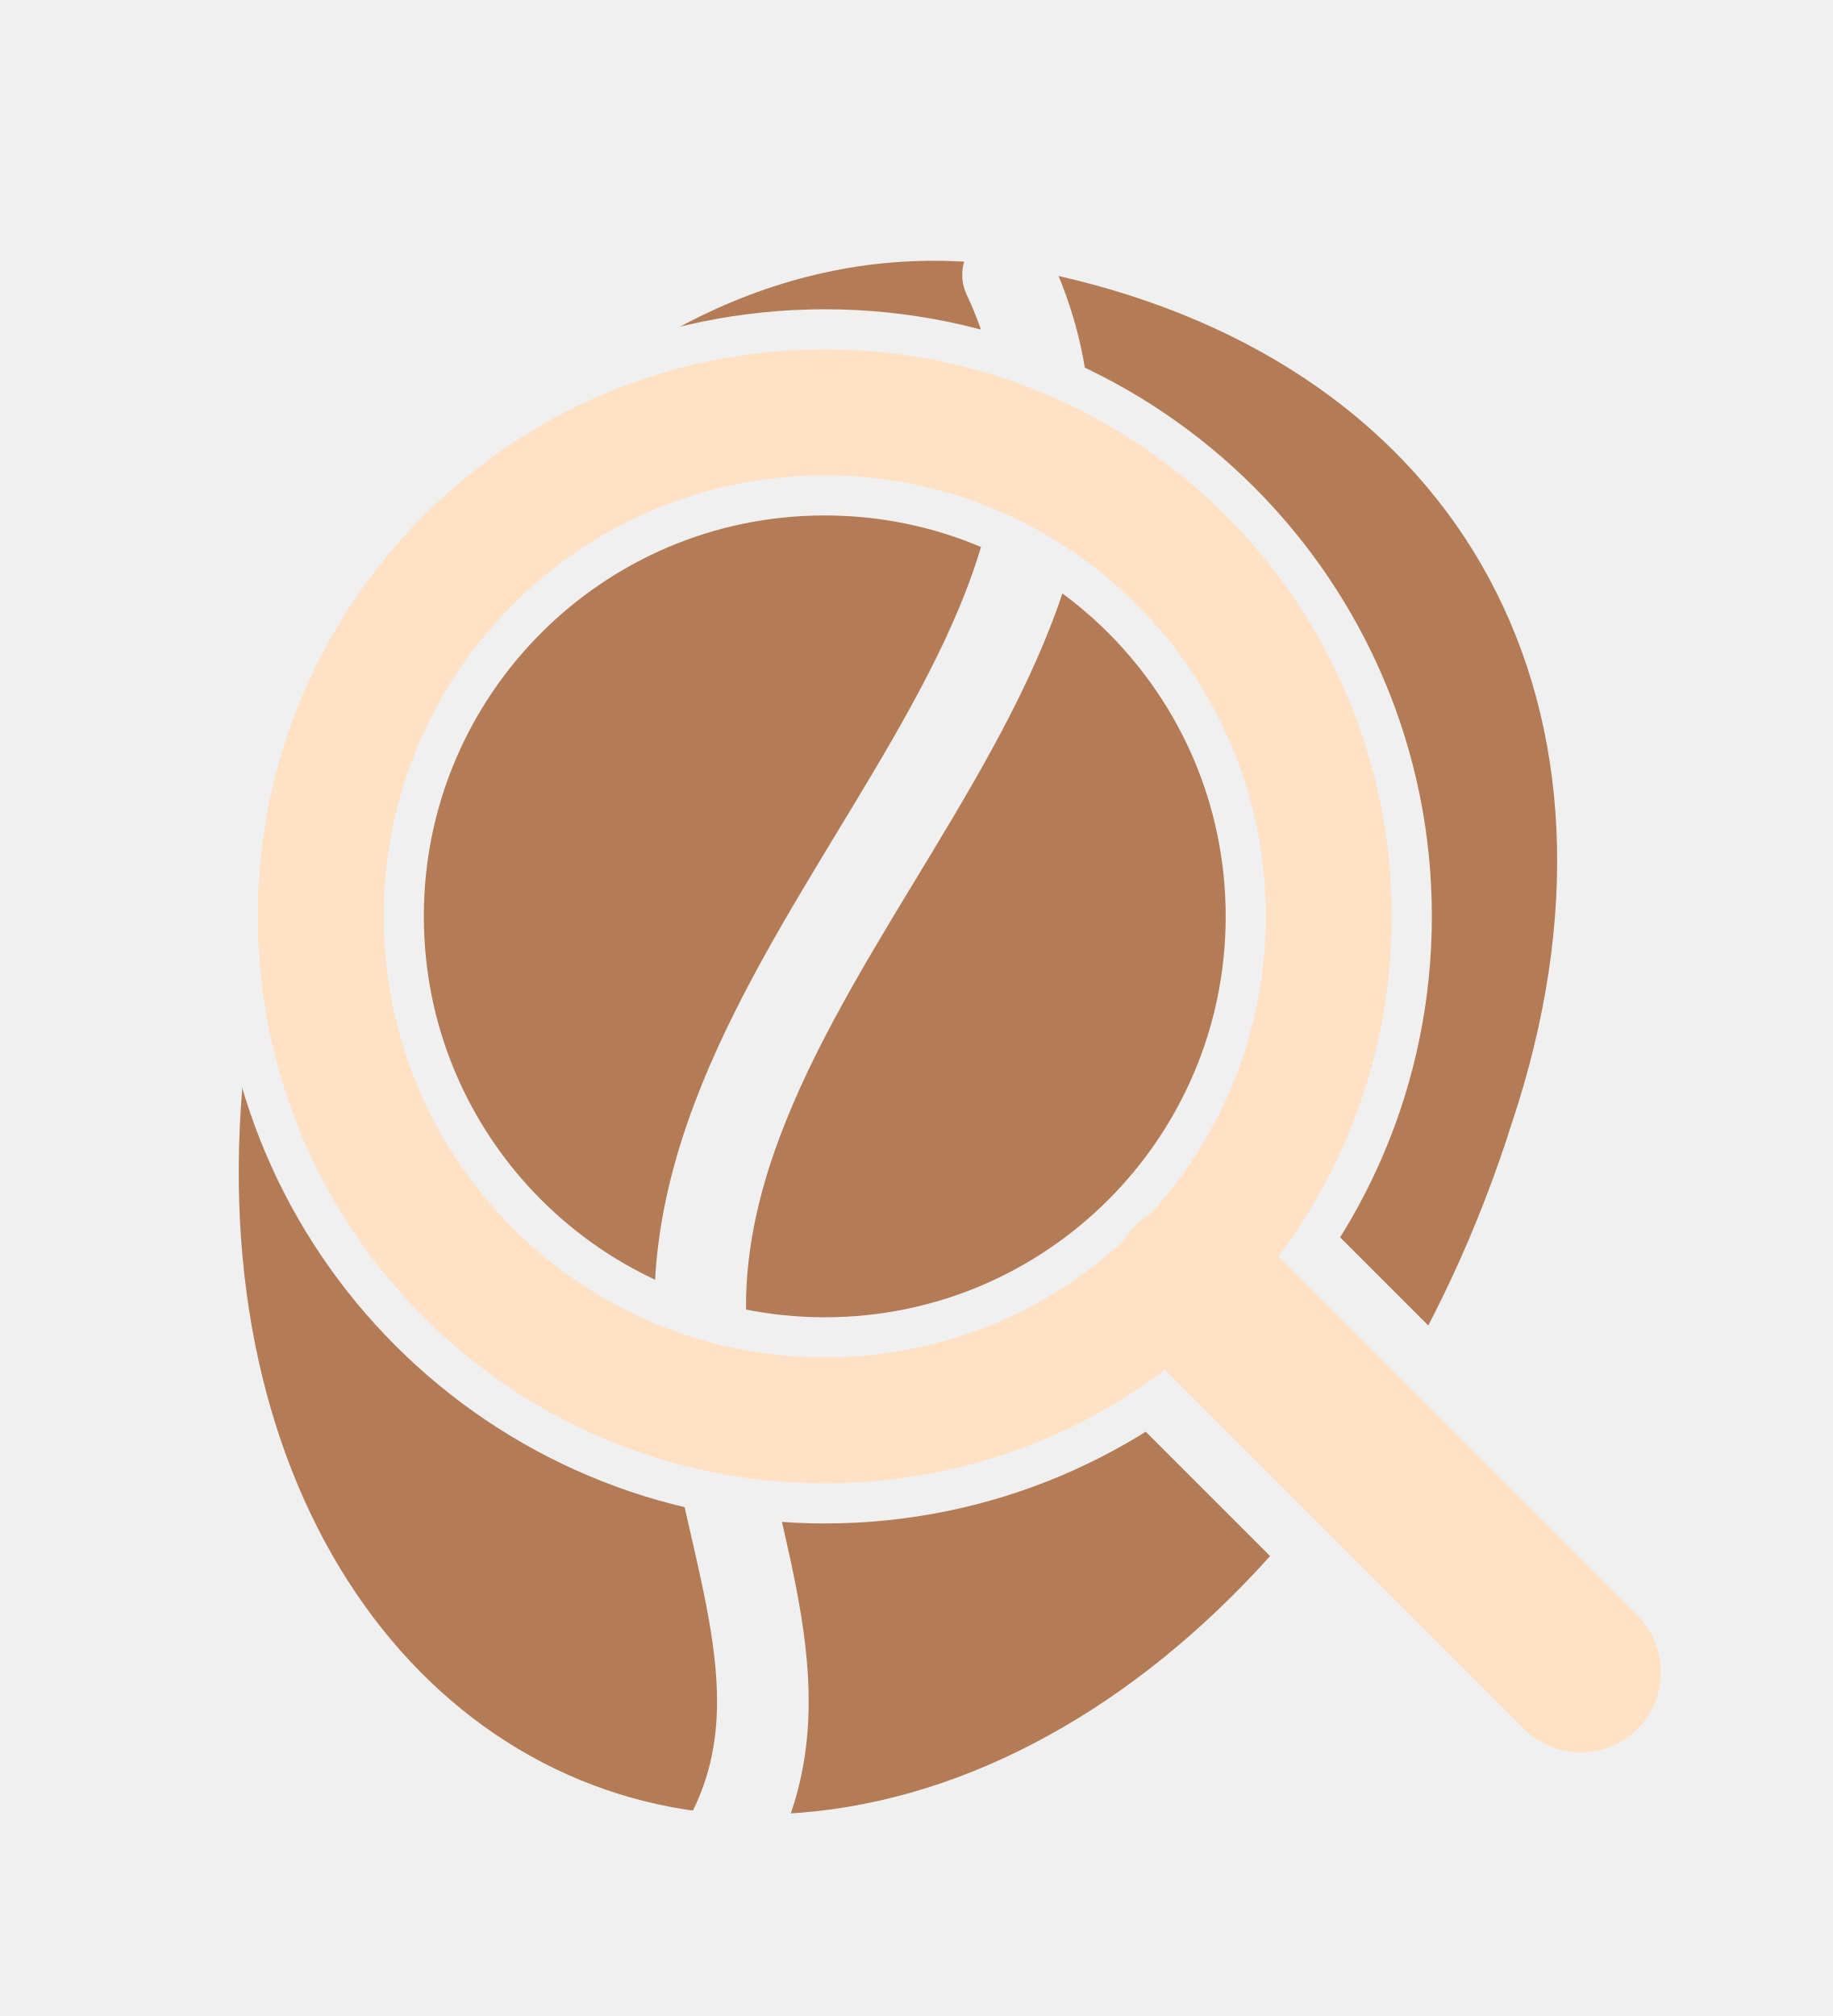
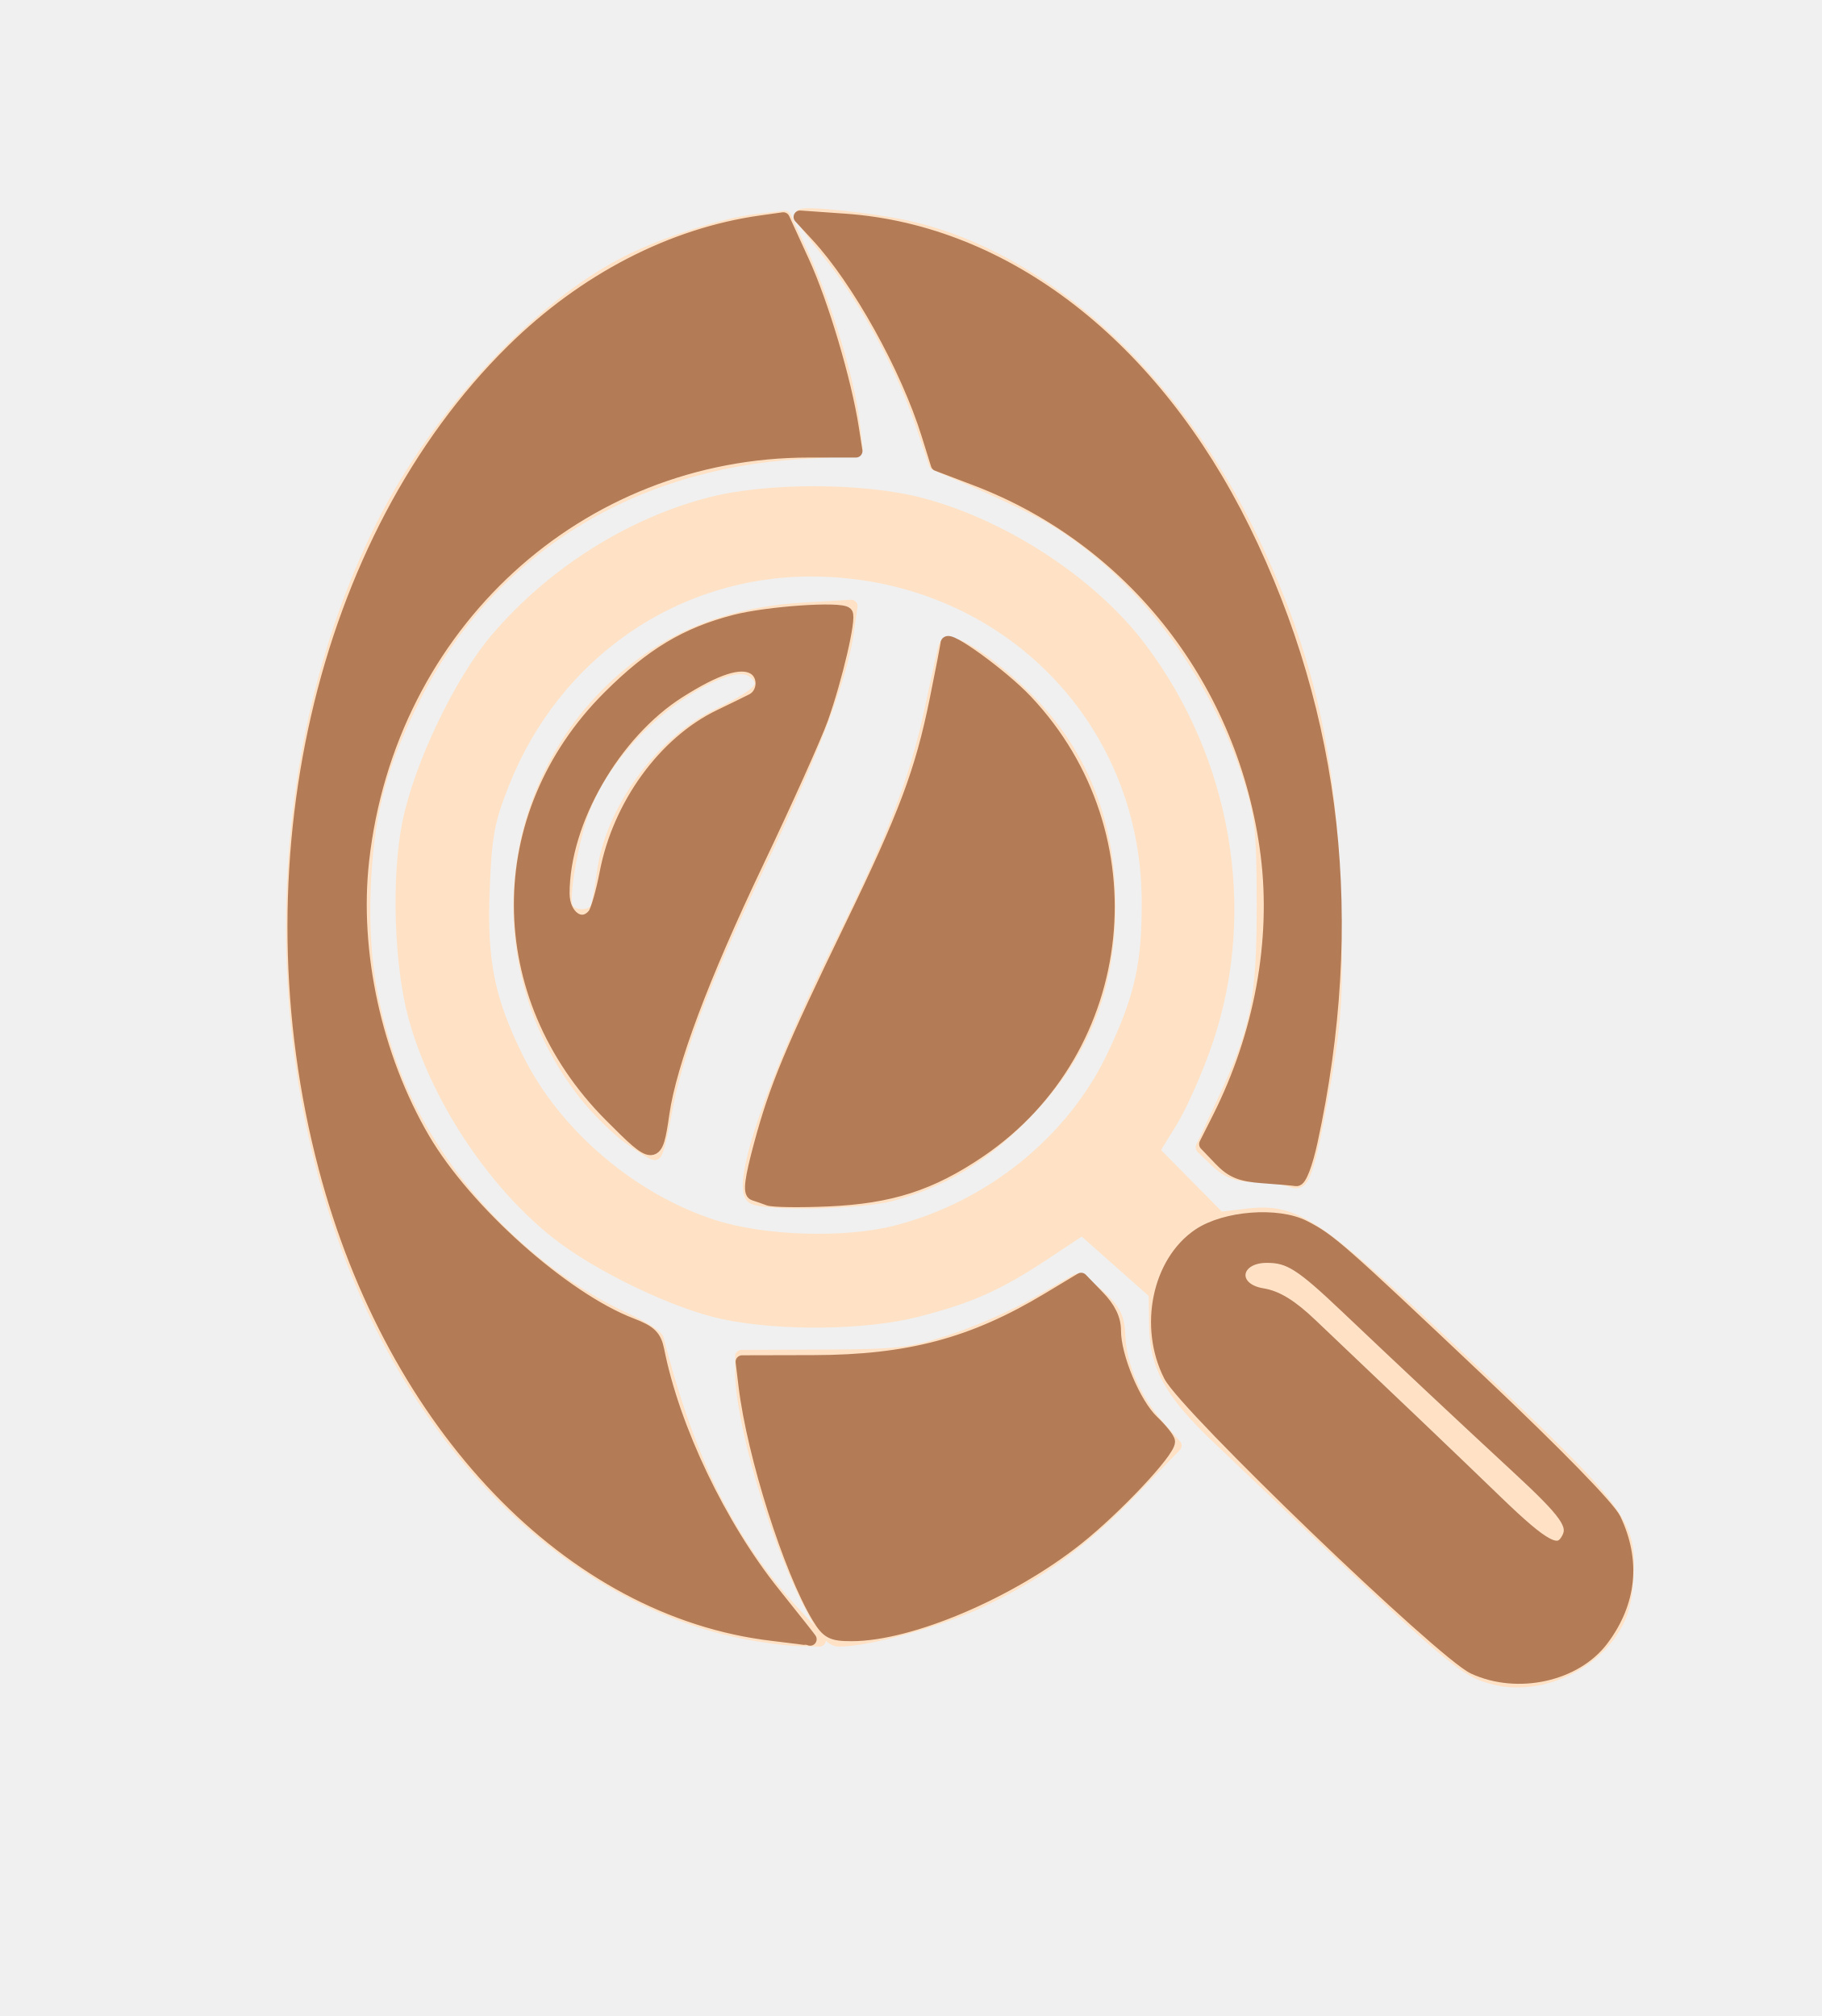
- <svg xmlns="http://www.w3.org/2000/svg" viewBox="0 0 80 88" shape-rendering="geometricPrecision">
-   <mask id="cut" maskUnits="userSpaceOnUse" x="0" y="0" width="80" height="88">
-     <rect width="80" height="88" fill="white" />
-     <path d="M44 12C52 29 27 43 31 61c1 7 4 13 1 19" fill="none" stroke="black" stroke-width="4" stroke-linecap="round" />
-     <circle cx="36" cy="40" r="22" fill="none" stroke="black" stroke-width="9" />
-     <path d="m53 57 16 16" stroke="black" stroke-width="12" stroke-linecap="round" />
-   </mask>
-   <path d="M46 12C29 8 14 24 11 44c-3 19 6 33 19 35 15 2 30-11 36-30 6-18-2-33-20-37Z" fill="#b47c56" mask="url(#cut)" />
-   <circle cx="36" cy="40" r="22" fill="none" stroke="#ffe2c5" stroke-width="5.5" />
-   <path d="m52 56 17 17" fill="none" stroke="#ffe2c5" stroke-width="7" stroke-linecap="round" />
+ <svg xmlns="http://www.w3.org/2000/svg" version="1.1" id="svg1" width="337" height="373" viewBox="0 0 337 373">
+   <defs id="defs1" />
+   <g id="g1">
+     <g id="g2" transform="translate(9.168176,-12.54593)">
+       <path fill="#ffe2c5" stroke="#ffe2c5" stroke-width="2.4" stroke-linejoin="round" paint-order="stroke fill" d="m 267.5,323.093 c -6.074,-1.509 -7.067,-2.371 -51.344,-44.55 -8.744,-8.329 -11.456,-13.202 -11.559,-20.766 l -0.082,-6 -6.741,-5.977 -6.741,-5.977 -6.924,4.603 c -8.608,5.723 -13.913,8.093 -23.738,10.606 -9.477,2.424 -25.142,2.616 -35.556,0.436 -8.944,-1.872 -23.335,-8.783 -31.037,-14.906 C 81.898,231.12 71.507,215.269 67.514,200.5 c -2.583,-9.554 -3.078,-25.587 -1.097,-35.546 2.11,-10.609 9.601,-26.307 16.309,-34.177 10.226,-11.997 24.383,-21.022 39.138,-24.951 10.718,-2.854 28.646,-2.828 39.491,0.056 15.221,4.048 31.307,14.62 40.301,26.486 15.797,20.841 20.528,48.5 12.42,72.603 -1.753,5.209 -4.715,11.959 -6.583,15 l -3.396,5.528 6.157,6.235 6.157,6.235 5.182,-0.609 c 9.044,-1.063 12.74,1.477 40.906,28.11 28.408,26.861 29.962,28.934 29.315,39.094 -0.301,4.72 -1.054,7.173 -3.119,10.153 -4.555,6.573 -13.779,10.218 -21.196,8.375 z M 156.54,240.485 C 174.029,236.039 189.289,223.713 196.756,208 c 5.161,-10.861 6.555,-17.093 6.472,-28.948 -0.239,-34.33 -27.423,-60.977 -62.268,-61.037 -25.315,-0.044 -47.573,15.344 -57.117,39.485 -2.73,6.904 -3.225,9.578 -3.618,19.526 -0.531,13.446 0.889,20.511 6.329,31.474 6.942,13.991 21.056,26.036 36.236,30.924 9.312,2.998 24.278,3.469 33.75,1.061 z m -26.417,-6.388 c -3.01,-1.907 4.046,-22.409 15.867,-46.097 10.048,-20.138 14.292,-31.098 17.036,-44 1.228,-5.775 2.397,-11.093 2.598,-11.817 0.585,-2.109 7.835,2.463 14.891,9.39 10.192,10.006 15.452,23.019 15.474,38.282 0.023,16.073 -5.045,28.281 -16.458,39.644 -7.364,7.332 -14.674,11.654 -23.84,14.094 -5.738,1.528 -23.401,1.875 -25.567,0.503 z m -22.93,-11.073 c -2.259,-1.636 -5.892,-5.233 -8.072,-7.991 -20.376,-25.778 -14.389,-63.387 12.947,-81.338 7.592,-4.985 16.793,-7.835 27.318,-8.46 l 8.886,-0.528 -0.707,4.896 c -1.231,8.533 -6.473,22.27 -16.56,43.396 -10.388,21.757 -15.317,34.951 -17.235,46.136 -0.647,3.775 -1.468,6.864 -1.823,6.864 -0.356,0 -2.495,-1.339 -4.754,-2.975 z M 101.349,180.25 c 0.266,-0.963 0.761,-3.806 1.101,-6.318 1.544,-11.412 10.583,-23.854 21.088,-29.025 7.721,-3.801 9.22,-5.289 7.462,-7.407 -1.798,-2.166 -5.04,-1.852 -10.421,1.009 -9.897,5.262 -18.758,15.078 -22.06,24.437 -2.034,5.764 -3.671,15.494 -2.932,17.42 0.845,2.201 5.145,2.114 5.761,-0.117 z M 128,314.484 C 101.312,309.031 76.6,288.062 61.514,258.068 39.363,214.028 39.413,153.89 61.636,109.691 71.963,89.152 90.403,69.345 106.981,60.984 c 6.672,-3.365 17.78,-6.938 23.749,-7.64 l 5.273,-0.62 3.459,7.487 c 4.017,8.694 8.286,22.794 9.164,30.268 l 0.612,5.205 -10.369,0.61 C 106.961,98.173 81.067,114.569 67.479,141.5 c -6.139,12.168 -8.502,20.842 -9.189,33.729 -0.687,12.892 0.758,23.025 4.929,34.558 7.118,19.684 24.156,38.086 43.435,46.912 3.02,1.383 5.622,3.028 5.783,3.657 5.963,23.315 13.705,38.53 26.405,51.894 l 3.564,3.75 -3.953,-0.094 C 136.279,315.854 131.575,315.214 128,314.484 Z M 140.369,308.75 c -6.257,-12.409 -12.377,-33.493 -12.366,-42.61 l 0.003,-2.64 15.247,-0.061 c 13.856,-0.056 16.022,-0.314 23.747,-2.833 4.675,-1.524 11.65,-4.6 15.5,-6.834 3.85,-2.234 7.249,-4.193 7.553,-4.354 0.304,-0.161 2.139,1.16 4.078,2.936 2.896,2.654 3.555,3.996 3.693,7.536 0.211,5.388 2.915,11.605 7.139,16.416 l 3.252,3.704 -7.857,8.103 c -9.599,9.899 -17.551,15.707 -28.514,20.828 -7.516,3.511 -20.481,7.06 -25.789,7.06 -1.517,0 -2.954,-1.832 -5.686,-7.25 z M 229.5,230.941 c -1.1,-0.44 -4,-0.832 -6.445,-0.871 -3.358,-0.053 -5.105,-0.703 -7.145,-2.657 l -2.699,-2.586 3.882,-8.285 C 223.401,203.082 224.5,197.66 224.5,180 c 0,-13.459 -0.309,-16.488 -2.344,-23 -6.365,-20.365 -20.62,-39.155 -36.974,-48.739 -2.431,-1.425 -8.225,-4.23 -12.875,-6.234 l -8.455,-3.643 -2.499,-7.442 C 157.888,80.619 150.92,67.759 144.452,59.749 141.453,56.036 139,52.781 139,52.517 c 0,-0.807 13.108,0.561 19.819,2.068 24.991,5.611 49.221,27.654 63.659,57.916 10.296,21.578 14.483,40.023 15.21,67 0.436,16.187 0.205,20.851 -1.561,31.5 -1.14,6.875 -2.648,14.354 -3.35,16.621 -1.096,3.538 -1.56,4.007 -3.277,3.32 z" id="path3" />
+       <path fill="#b47c56" stroke="#b47c56" stroke-width="2.4" stroke-linejoin="round" paint-order="stroke fill" d="m 263.5,321.127 c -5.829,-2.666 -53.352,-48.376 -56.25,-54.103 -4.56,-9.012 -2.103,-20.934 5.354,-25.983 4.848,-3.282 14.563,-4.033 19.49,-1.506 4.736,2.429 6.425,3.915 32.55,28.615 14.06,13.294 23.819,23.305 24.864,25.508 3.649,7.691 2.87,15.33 -2.265,22.202 -4.942,6.613 -15.621,8.982 -23.742,5.268 z m 17.375,-23.893 c 1.367,-2.554 -0.212,-4.789 -9.375,-13.267 -9.593,-8.876 -21.347,-19.898 -31.526,-29.565 C 231.517,246.371 229.361,245 225.188,245 c -6.337,0 -7.075,6.078 -0.861,7.088 2.696,0.438 5.31,2.047 8.964,5.515 16.106,15.289 26.198,24.927 34.208,32.669 9.124,8.818 11.671,10.144 13.375,6.961 z M 133.81,314.957 C 96.374,310.591 63.58,276.412 50.957,228.602 36.307,173.115 50.276,112.245 85.659,77.38 98.937,64.296 115.148,55.907 131.615,53.597 l 4.115,-0.577 3.667,8.022 c 3.541,7.747 7.75,21.924 9.117,30.709 L 149.176,96 h -8.63 c -42.694,0 -77.765,32.173 -82.63,75.802 -1.88,16.858 2.352,36.247 11.229,51.446 7.806,13.365 25.962,29.572 38.487,34.356 3.46,1.321 4.377,2.216 4.884,4.762 2.896,14.555 11.467,32.509 21.47,44.977 3.821,4.762 6.849,8.599 6.73,8.527 -0.119,-0.072 -3.227,-0.482 -6.906,-0.912 z M 142.197,311.75 C 136.958,303.091 130.19,281.734 128.651,269 l -0.544,-4.5 13.197,-0.031 c 17.632,-0.042 29.47,-3.191 43.361,-11.537 l 6.164,-3.704 3.086,3.184 c 2.127,2.194 3.086,4.167 3.086,6.348 0,4.811 3.645,13.525 7.003,16.743 1.648,1.579 2.997,3.278 2.997,3.775 0,1.888 -9.8,12.305 -16.89,17.954 C 177.665,307.145 159.206,315 148.352,315 c -3.655,0 -4.439,-0.414 -6.155,-3.25 z M 133,234.411 c -0.825,-0.313 -2.036,-0.735 -2.692,-0.937 -0.866,-0.267 -0.542,-2.778 1.183,-9.171 2.866,-10.623 5.702,-17.437 16.774,-40.304 10.051,-20.758 13.02,-28.676 15.72,-41.923 C 165.093,136.637 166,131.923 166,131.602 c 0,-1.481 10.211,5.928 14.662,10.64 23.334,24.698 19.233,64.338 -8.615,83.275 -9.012,6.128 -16.481,8.537 -28.047,9.046 -5.225,0.23 -10.175,0.162 -11,-0.151 z m 91.392,-4.143 c -4.031,-0.286 -5.681,-0.961 -7.826,-3.199 l -2.717,-2.836 2.452,-4.866 c 7.738,-15.359 10.936,-32.808 8.922,-48.692 -4.022,-31.73 -24.649,-58.323 -53.868,-69.448 l -7.145,-2.72 -1.713,-5.503 C 158.614,80.535 149.634,64.383 141.976,56.095 l -3.146,-3.405 8.335,0.59 c 29.741,2.105 57.005,23.262 73.735,57.219 17.068,34.642 21.268,72.775 12.474,113.25 -0.908,4.181 -2.062,7.172 -2.725,7.065 -0.632,-0.102 -3.448,-0.348 -6.258,-0.547 z M 103.761,218.957 C 81.64,196.747 81.523,163.427 103.488,141.5 c 7.859,-7.846 14.307,-11.72 23.366,-14.041 6.053,-1.551 19.441,-2.475 20.515,-1.416 0.743,0.733 -1.892,12.059 -4.527,19.457 -1.175,3.3 -6.608,15.396 -12.073,26.879 -10.005,21.023 -15.963,36.914 -17.296,46.132 -1.253,8.665 -1.513,8.677 -9.711,0.446 z M 100.734,181.75 c 0.538,-0.688 1.535,-4.157 2.214,-7.71 2.394,-12.524 10.792,-24.107 21.052,-29.037 2.475,-1.189 5.175,-2.51 6,-2.935 2.315,-1.193 2.411,-4.778 0.159,-5.983 -2.484,-1.33 -6.823,0.072 -13.69,4.422 C 104.427,148.136 95,164.533 95,177.849 c 0,4.354 3.509,6.741 5.734,3.901 z" id="path2" />
+     </g>
+   </g>
</svg>
